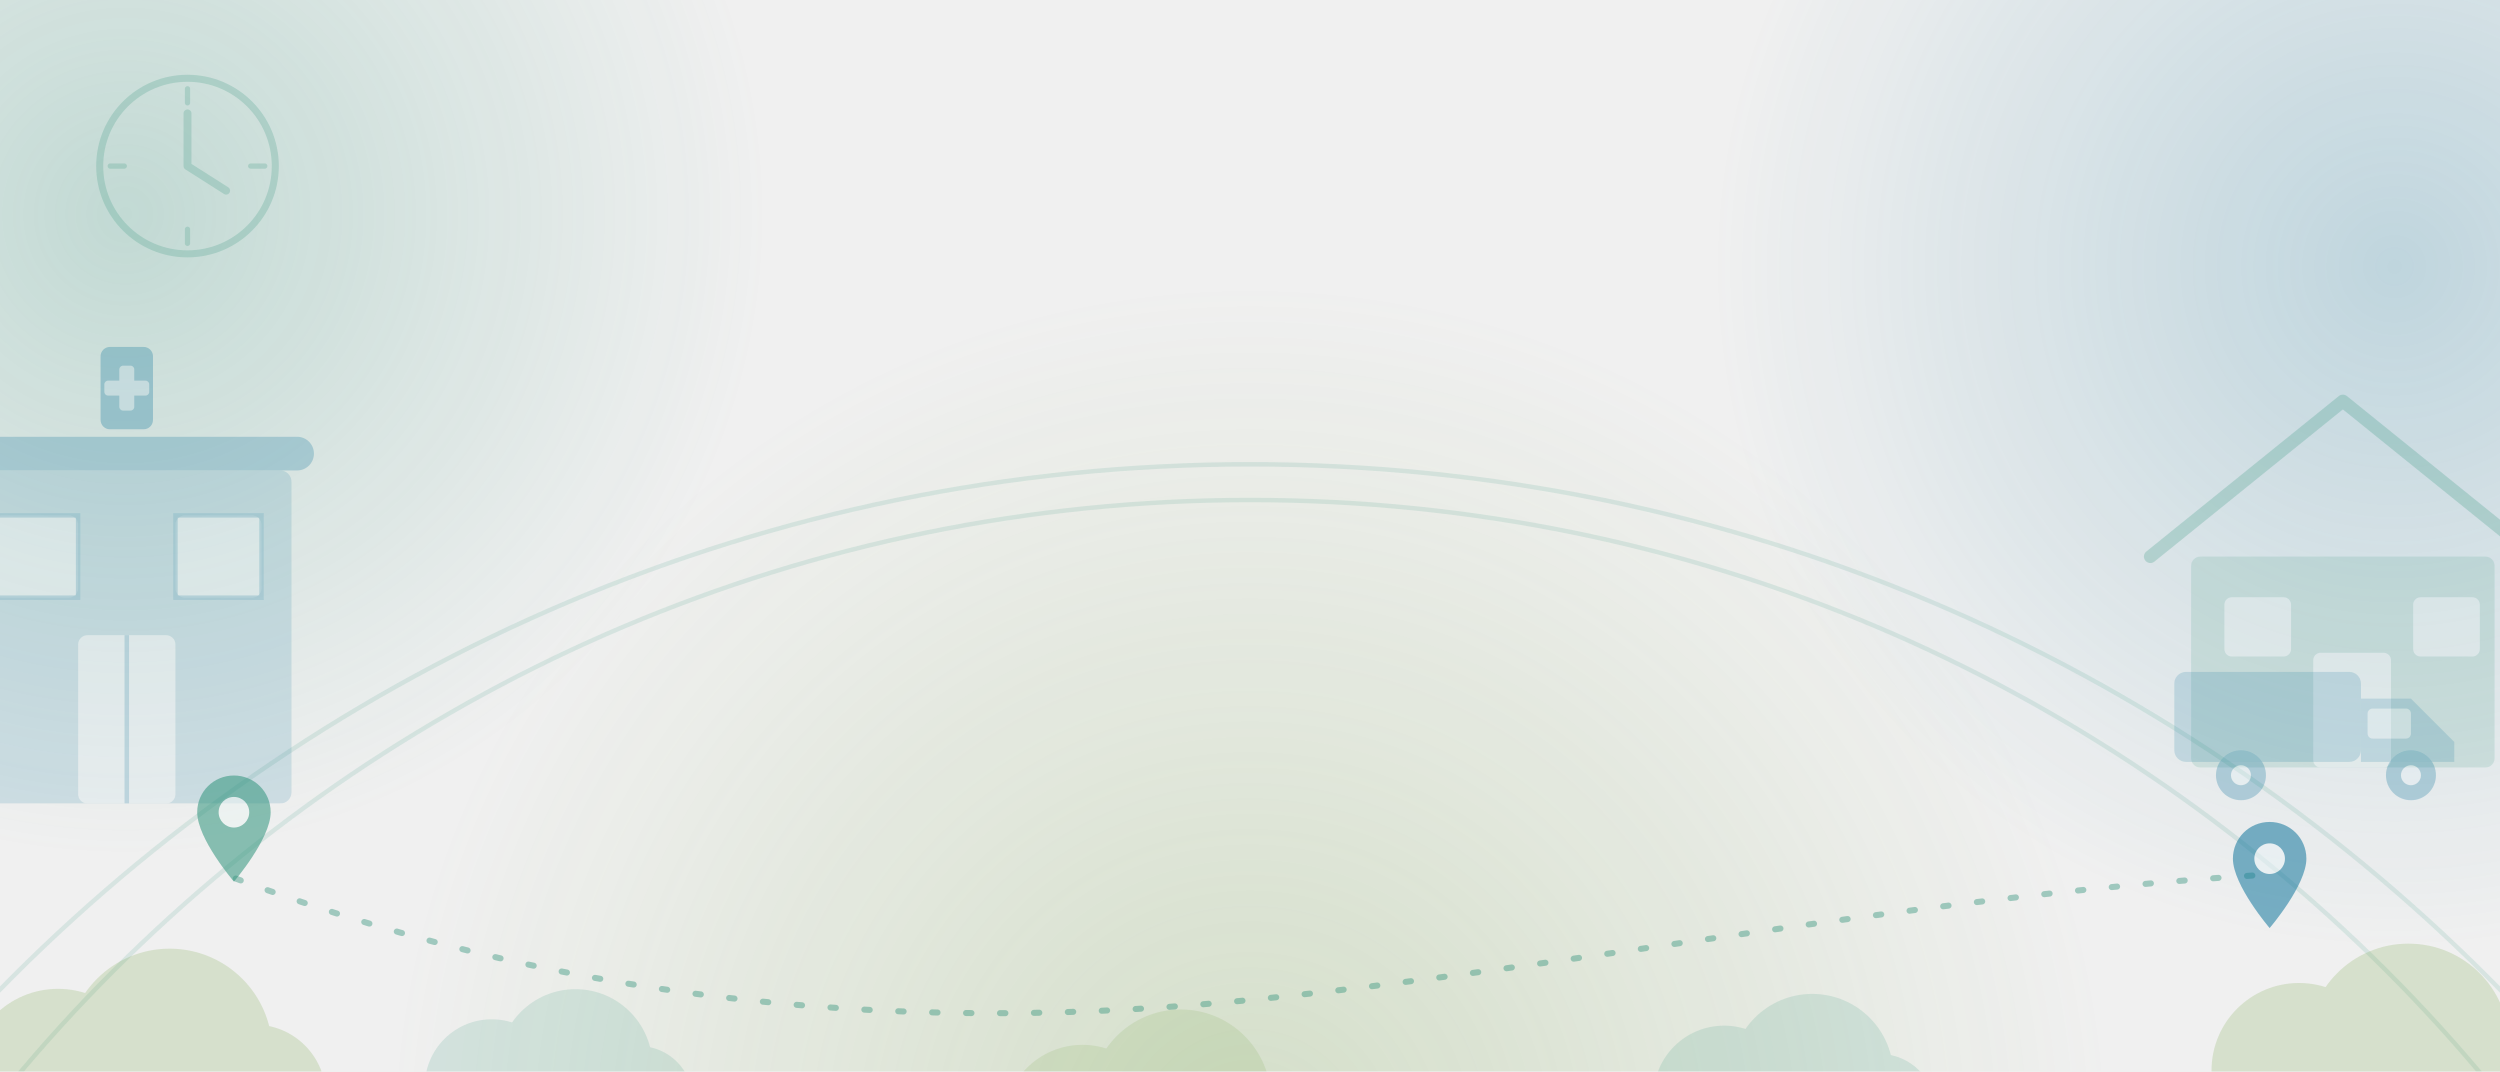
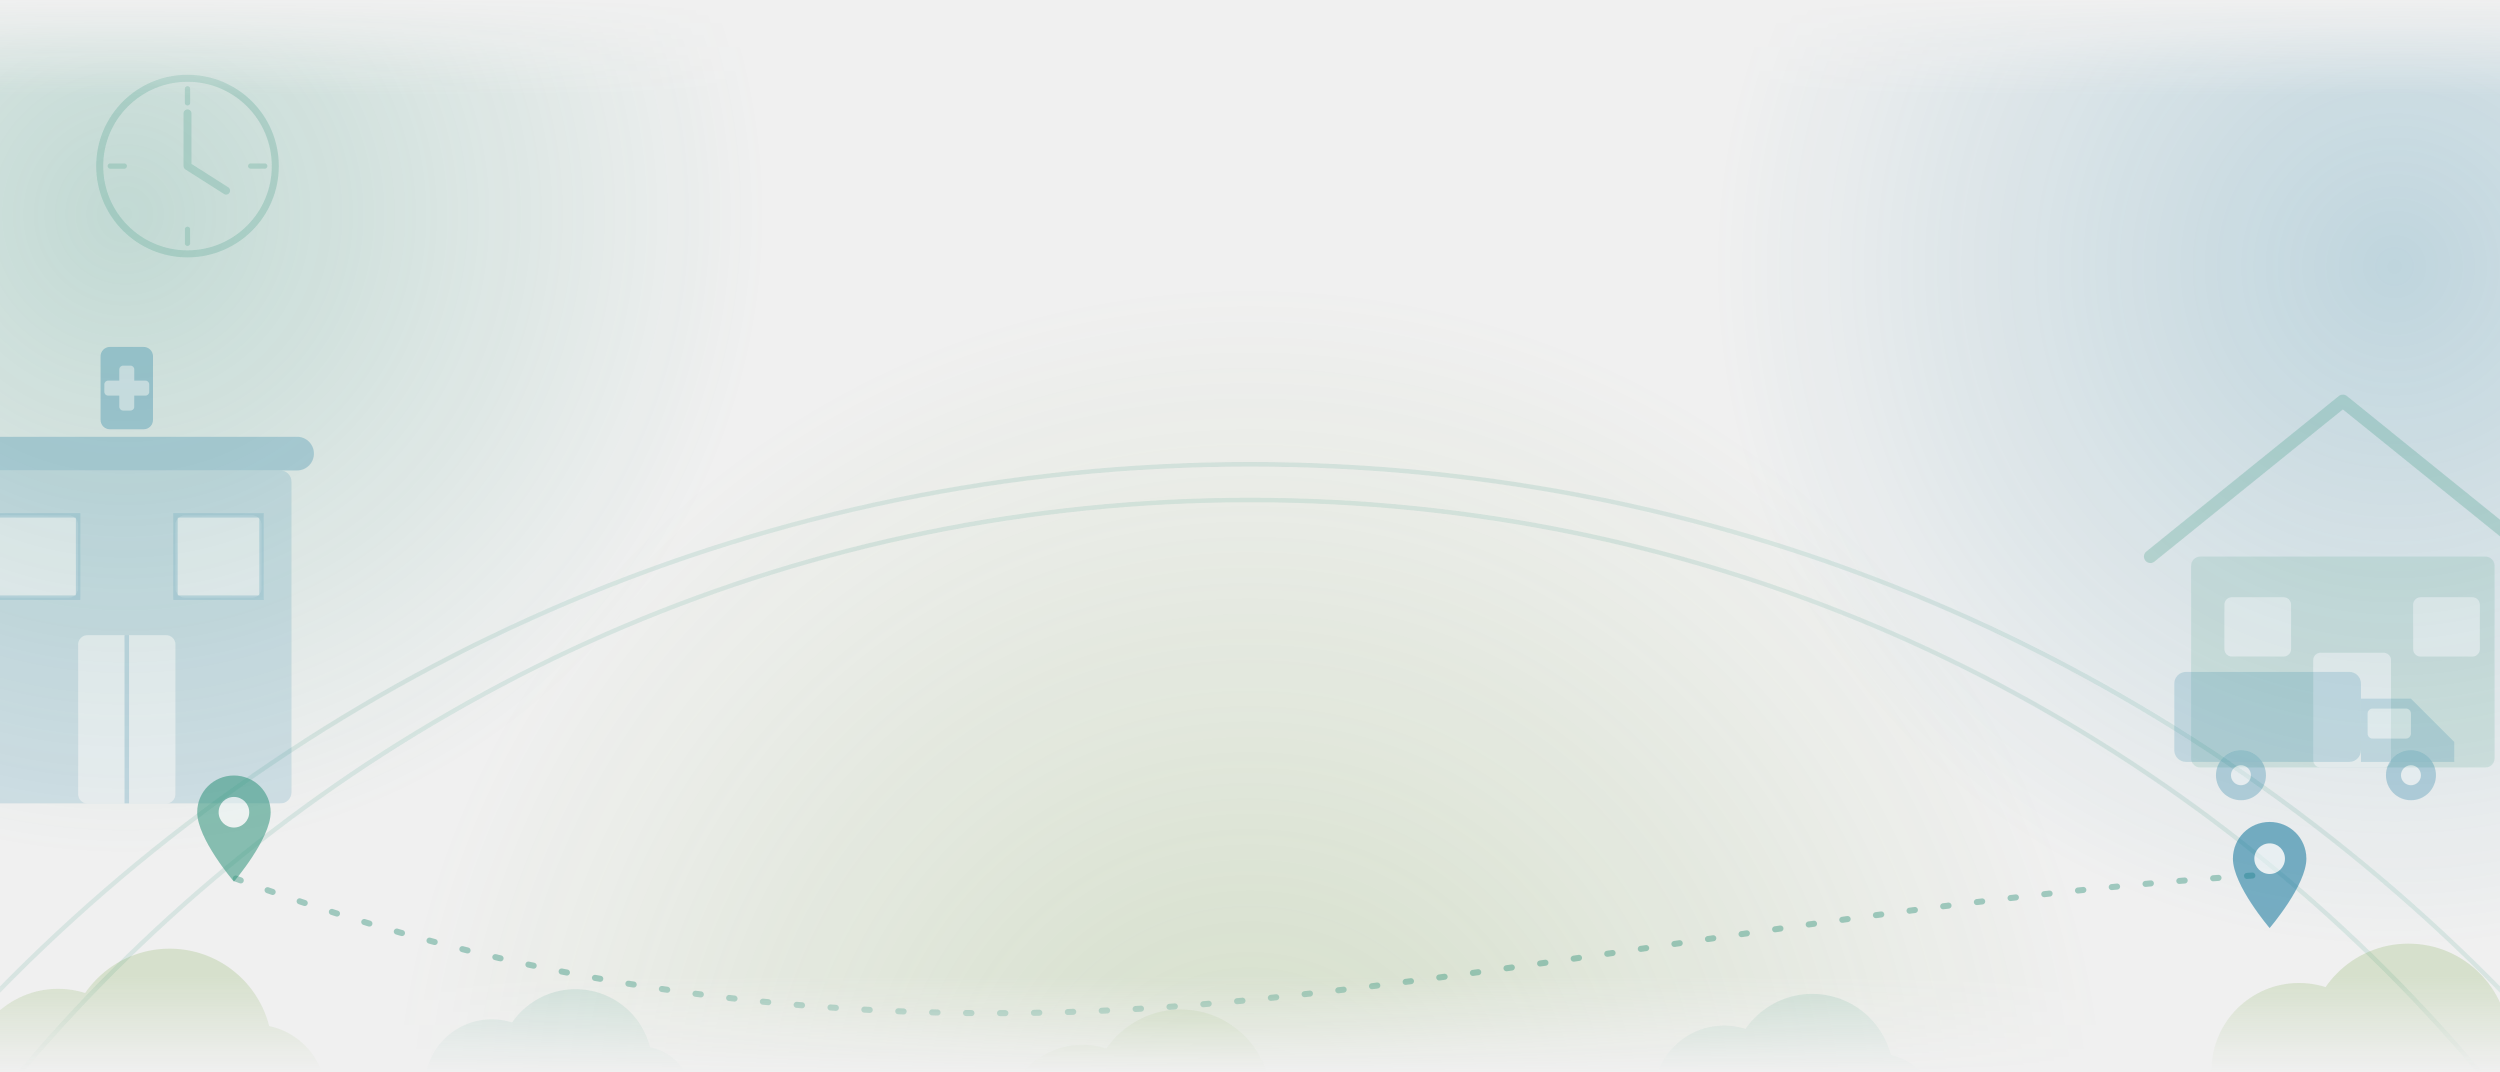
<svg xmlns="http://www.w3.org/2000/svg" viewBox="0 0 1400 600" preserveAspectRatio="xMidYMid slice" role="presentation">
  <defs>
    <radialGradient id="r-menta">
      <stop offset="0" stop-color="#30937b" stop-opacity=".24" />
      <stop offset="1" stop-color="#30937b" stop-opacity="0" />
    </radialGradient>
    <radialGradient id="r-agua">
      <stop offset="0" stop-color="#13779d" stop-opacity=".22" />
      <stop offset="1" stop-color="#13779d" stop-opacity="0" />
    </radialGradient>
    <radialGradient id="r-hoja">
      <stop offset="0" stop-color="#6ea03c" stop-opacity=".22" />
      <stop offset="1" stop-color="#6ea03c" stop-opacity="0" />
    </radialGradient>
    <symbol id="pin" viewBox="0 0 40 56">
      <path d="M20 2C10 2 2 10 2 20c0 13 18 34 18 34s18-21 18-34c0-10-8-18-18-18z" fill="currentColor" />
      <circle cx="20" cy="20" r="7.5" fill="#ffffff" opacity=".9" />
    </symbol>
    <symbol id="clinica" viewBox="0 0 200 250">
      <g fill="currentColor">
        <rect x="86" y="6" width="28" height="44" rx="5" opacity=".9" />
        <rect x="0" y="54" width="200" height="18" rx="9" opacity=".75" />
        <rect x="12" y="72" width="176" height="178" rx="6" opacity=".45" />
      </g>
      <g fill="#ffffff" opacity=".65">
        <rect x="96" y="16" width="8" height="24" rx="2" />
        <rect x="88" y="24" width="24" height="8" rx="2" />
        <rect x="28" y="96" width="46" height="44" rx="5" />
        <rect x="126" y="96" width="46" height="44" rx="5" />
        <rect x="74" y="160" width="52" height="90" rx="5" />
      </g>
      <g fill="none" stroke="currentColor" stroke-width="2.4" opacity=".6">
        <path d="M100 160v90M28 96h46v44H28zM126 96h46v44h-46z" />
      </g>
    </symbol>
    <symbol id="casa" viewBox="0 0 220 210">
      <path d="M6 96L110 12l104 84" fill="none" stroke="currentColor" stroke-width="7" stroke-linecap="round" stroke-linejoin="round" opacity=".75" />
      <rect x="28" y="96" width="164" height="114" rx="5" fill="currentColor" opacity=".45" />
      <g fill="#ffffff" opacity=".7">
        <rect x="94" y="148" width="42" height="62" rx="4" />
        <rect x="46" y="118" width="36" height="32" rx="4" />
        <rect x="148" y="118" width="36" height="32" rx="4" />
      </g>
    </symbol>
    <symbol id="furgoneta" viewBox="0 0 210 120">
      <g fill="currentColor">
        <rect x="6" y="26" width="112" height="54" rx="7" opacity=".5" />
        <path d="M118 42h30l26 26v12h-56z" opacity=".5" />
      </g>
      <g fill="#ffffff" opacity=".7">
        <rect x="122" y="48" width="26" height="18" rx="3" />
      </g>
      <g fill="currentColor" opacity=".8">
        <circle cx="46" cy="88" r="15" />
        <circle cx="148" cy="88" r="15" />
      </g>
      <g fill="#ffffff" opacity=".85">
        <circle cx="46" cy="88" r="6" />
        <circle cx="148" cy="88" r="6" />
      </g>
    </symbol>
    <symbol id="reloj" viewBox="0 0 120 120">
      <g fill="none" stroke="currentColor" stroke-linecap="round">
        <circle cx="60" cy="60" r="50" stroke-width="4" />
        <path d="M60 60V30M60 60l22 14" stroke-width="4.5" />
        <path d="M60 16v8M60 96v8M16 60h8M96 60h8" stroke-width="3" />
      </g>
    </symbol>
    <symbol id="arbusto" viewBox="0 0 160 110">
      <g fill="currentColor">
        <circle cx="42" cy="66" r="40" />
        <circle cx="92" cy="54" r="46" />
        <circle cx="130" cy="74" r="32" />
        <rect x="0" y="82" width="160" height="28" />
      </g>
    </symbol>
+     <linearGradient id="fundido" x1="0" y1="0" x2="0" y2="1">
+       <stop offset="0" stop-color="#000000" />
+       <stop offset=".09" stop-color="#ffffff" />
+       <stop offset=".91" stop-color="#ffffff" />
+       <stop offset="1" stop-color="#000000" />
+     </linearGradient>
+     <mask id="desvanecer">
+       <rect x="-200" y="0" width="2000" height="100%" fill="url(#fundido)" />
+     </mask>
  </defs>
-   <circle cx="70" cy="120" r="360" fill="url(#r-menta)" />
-   <circle cx="1340" cy="150" r="380" fill="url(#r-agua)" />
-   <circle cx="700" cy="640" r="480" fill="url(#r-hoja)" />
-   <g fill="none" stroke="#30937b" stroke-opacity=".13" stroke-width="2.5">
-     <circle cx="700" cy="1180" r="900" />
-     <circle cx="700" cy="1240" r="980" />
+   <g mask="url(#desvanecer)">
+     <circle cx="70" cy="120" r="360" fill="url(#r-menta)" />
+     <circle cx="1340" cy="150" r="380" fill="url(#r-agua)" />
+     <circle cx="700" cy="640" r="480" fill="url(#r-hoja)" />
+     <g fill="none" stroke="#30937b" stroke-opacity=".13" stroke-width="2.5">
+       <circle cx="700" cy="1180" r="900" />
+       <circle cx="700" cy="1240" r="980" />
+     </g>
+     <use href="#clinica" x="-34" y="188" width="210" height="262" color="#13779d" opacity=".34" />
+     <use href="#casa" x="1198" y="212" width="228" height="218" color="#30937b" opacity=".32" />
+     <use href="#furgoneta" x="1212" y="352" width="196" height="112" color="#13779d" opacity=".34" />
+     <use href="#reloj" x="46" y="34" width="118" height="118" color="#30937b" opacity=".22" />
+     <path d="M132 492C330 566 520 578 700 560s372-58 566-70" fill="none" stroke="#30937b" stroke-opacity=".42" stroke-width="3.4" stroke-linecap="round" stroke-dasharray="3 16" />
+     <use href="#pin" x="108" y="432" width="46" height="64" color="#30937b" opacity=".55" />
+     <use href="#pin" x="1248" y="458" width="46" height="64" color="#13779d" opacity=".55" />
+     <use href="#arbusto" x="-20" y="520" width="200" height="140" color="#6ea03c" opacity=".20" />
+     <use href="#arbusto" x="236" y="546" width="150" height="104" color="#30937b" opacity=".15" />
+     <use href="#arbusto" x="560" y="556" width="176" height="122" color="#6ea03c" opacity=".14" />
+     <use href="#arbusto" x="924" y="548" width="158" height="110" color="#30937b" opacity=".15" />
+     <use href="#arbusto" x="1236" y="518" width="196" height="136" color="#6ea03c" opacity=".20" />
  </g>
-   <use href="#clinica" x="-34" y="188" width="210" height="262" color="#13779d" opacity=".34" />
-   <use href="#casa" x="1198" y="212" width="228" height="218" color="#30937b" opacity=".32" />
-   <use href="#furgoneta" x="1212" y="352" width="196" height="112" color="#13779d" opacity=".34" />
-   <use href="#reloj" x="46" y="34" width="118" height="118" color="#30937b" opacity=".22" />
-   <path d="M132 492C330 566 520 578 700 560s372-58 566-70" fill="none" stroke="#30937b" stroke-opacity=".42" stroke-width="3.4" stroke-linecap="round" stroke-dasharray="3 16" />
-   <use href="#pin" x="108" y="432" width="46" height="64" color="#30937b" opacity=".55" />
-   <use href="#pin" x="1248" y="458" width="46" height="64" color="#13779d" opacity=".55" />
-   <use href="#arbusto" x="-20" y="520" width="200" height="140" color="#6ea03c" opacity=".20" />
-   <use href="#arbusto" x="236" y="546" width="150" height="104" color="#30937b" opacity=".15" />
-   <use href="#arbusto" x="560" y="556" width="176" height="122" color="#6ea03c" opacity=".14" />
-   <use href="#arbusto" x="924" y="548" width="158" height="110" color="#30937b" opacity=".15" />
-   <use href="#arbusto" x="1236" y="518" width="196" height="136" color="#6ea03c" opacity=".20" />
</svg>
